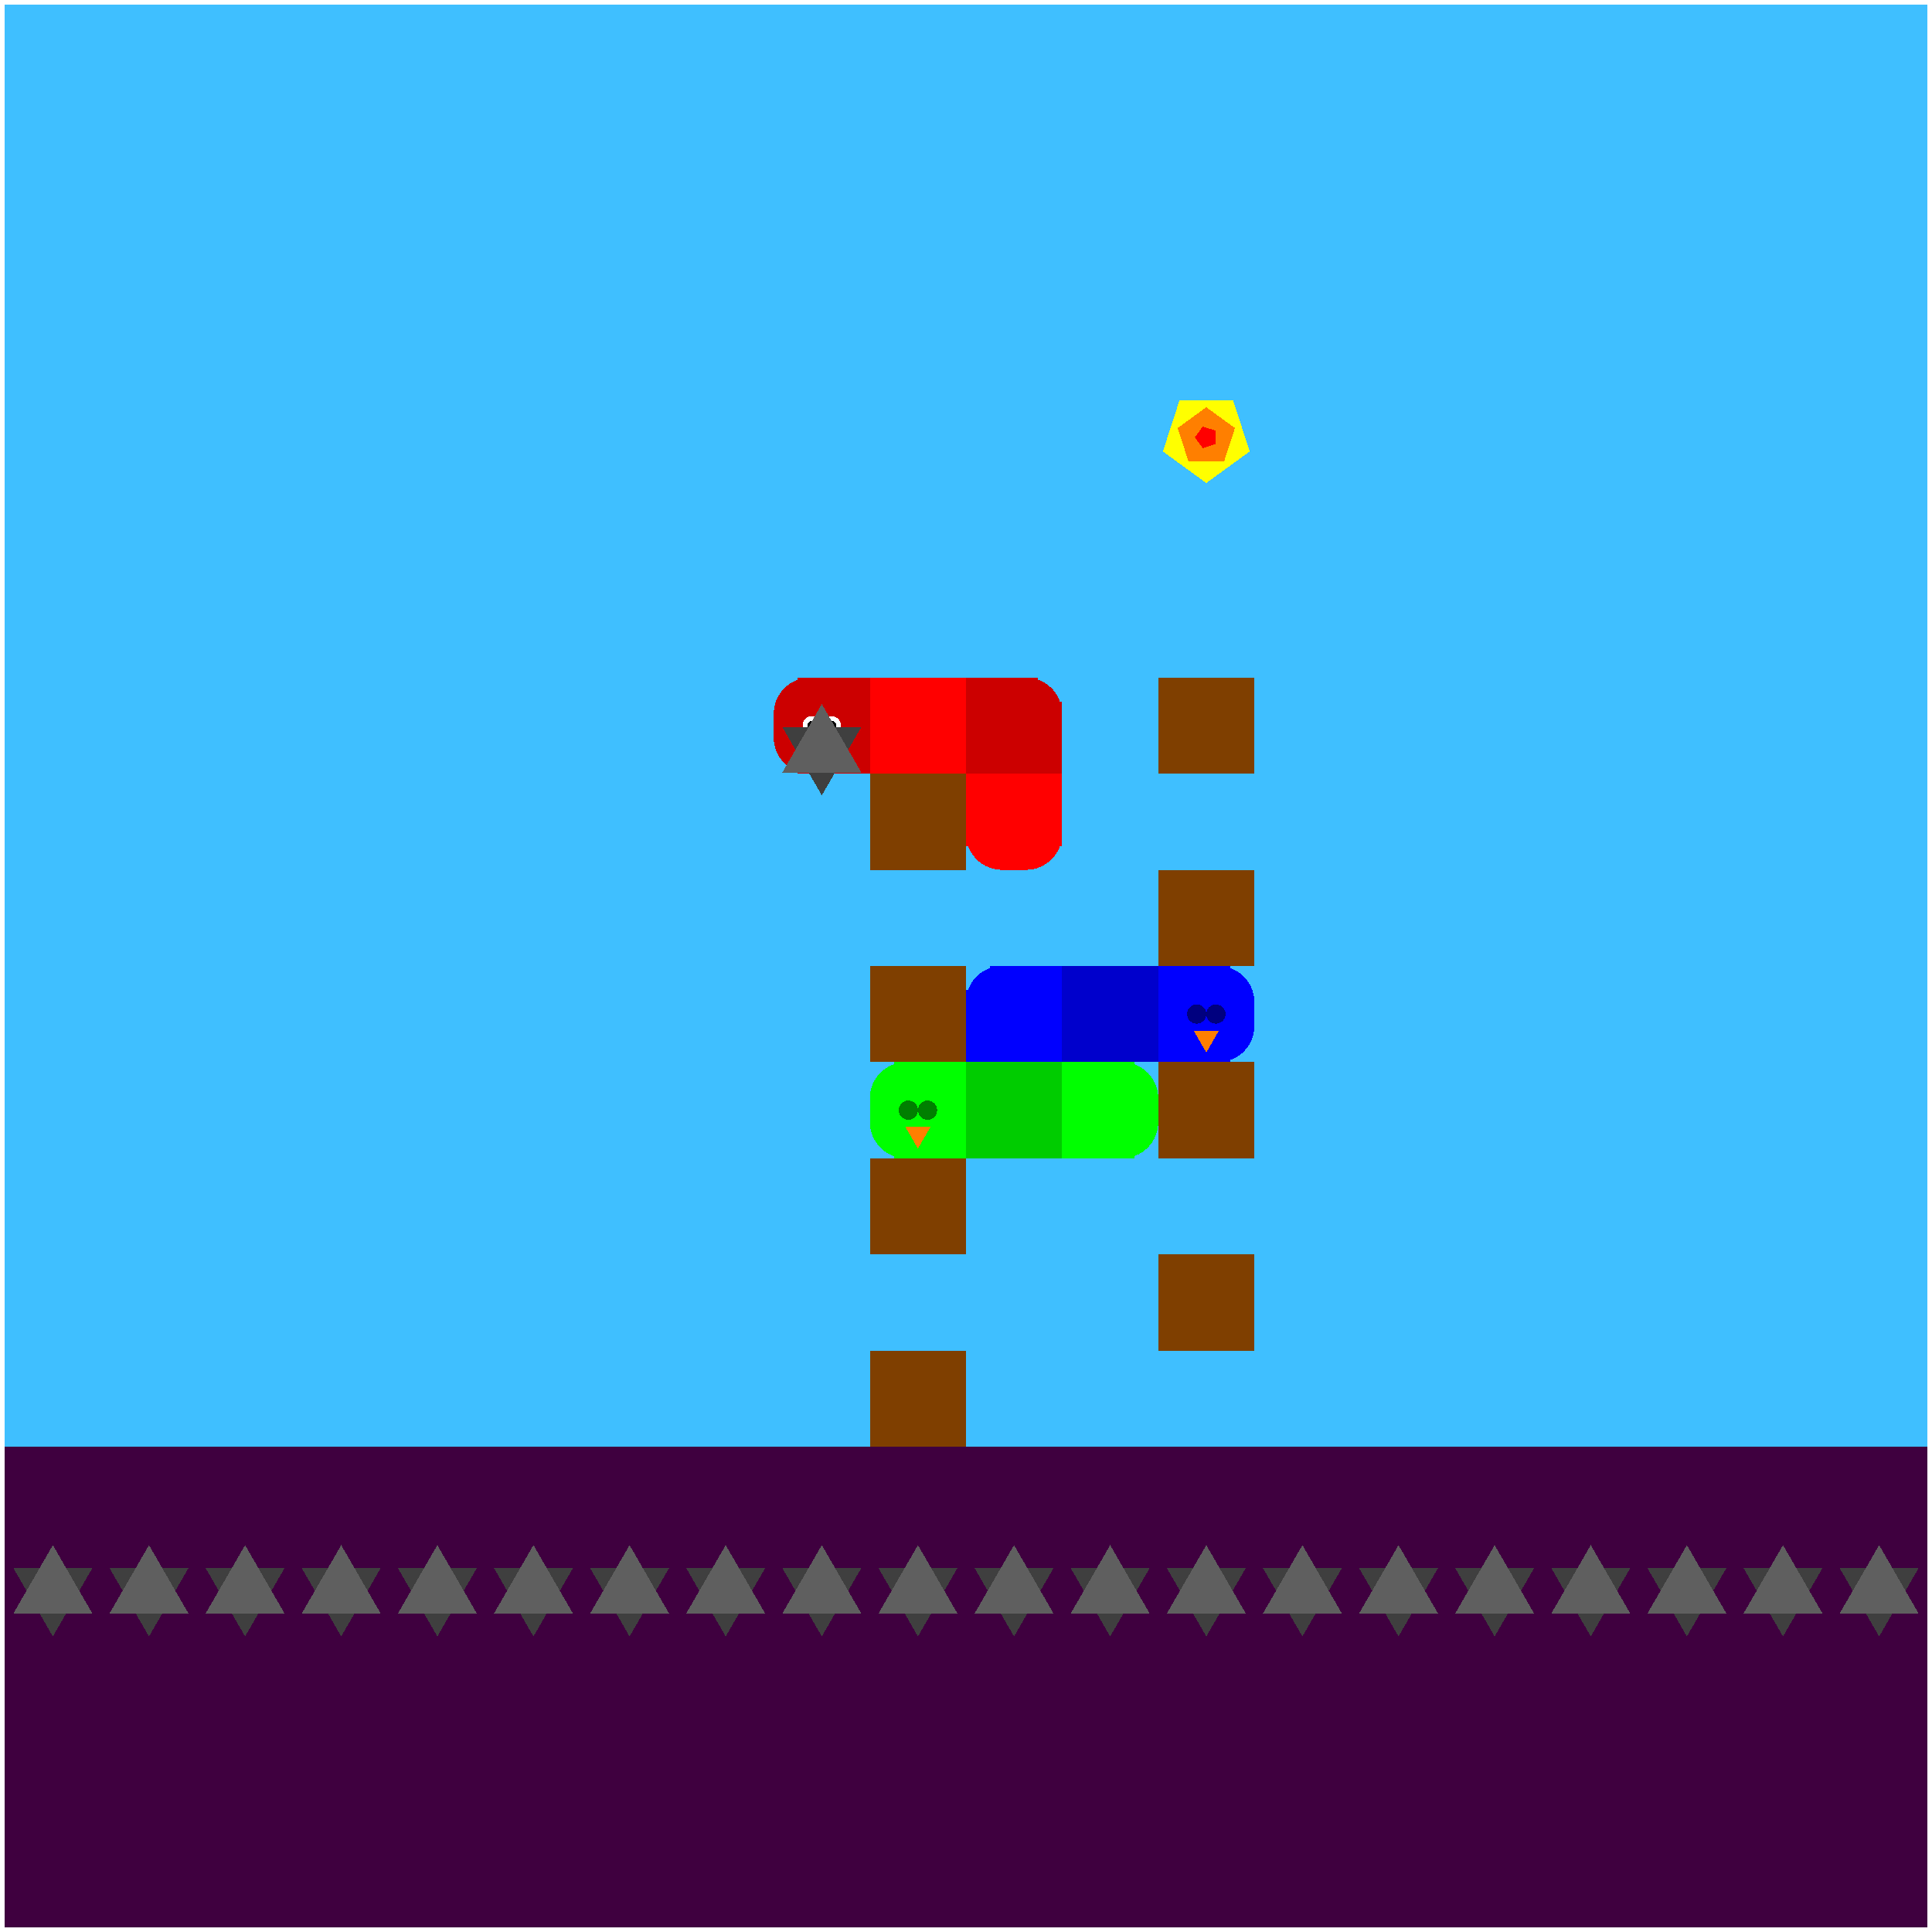
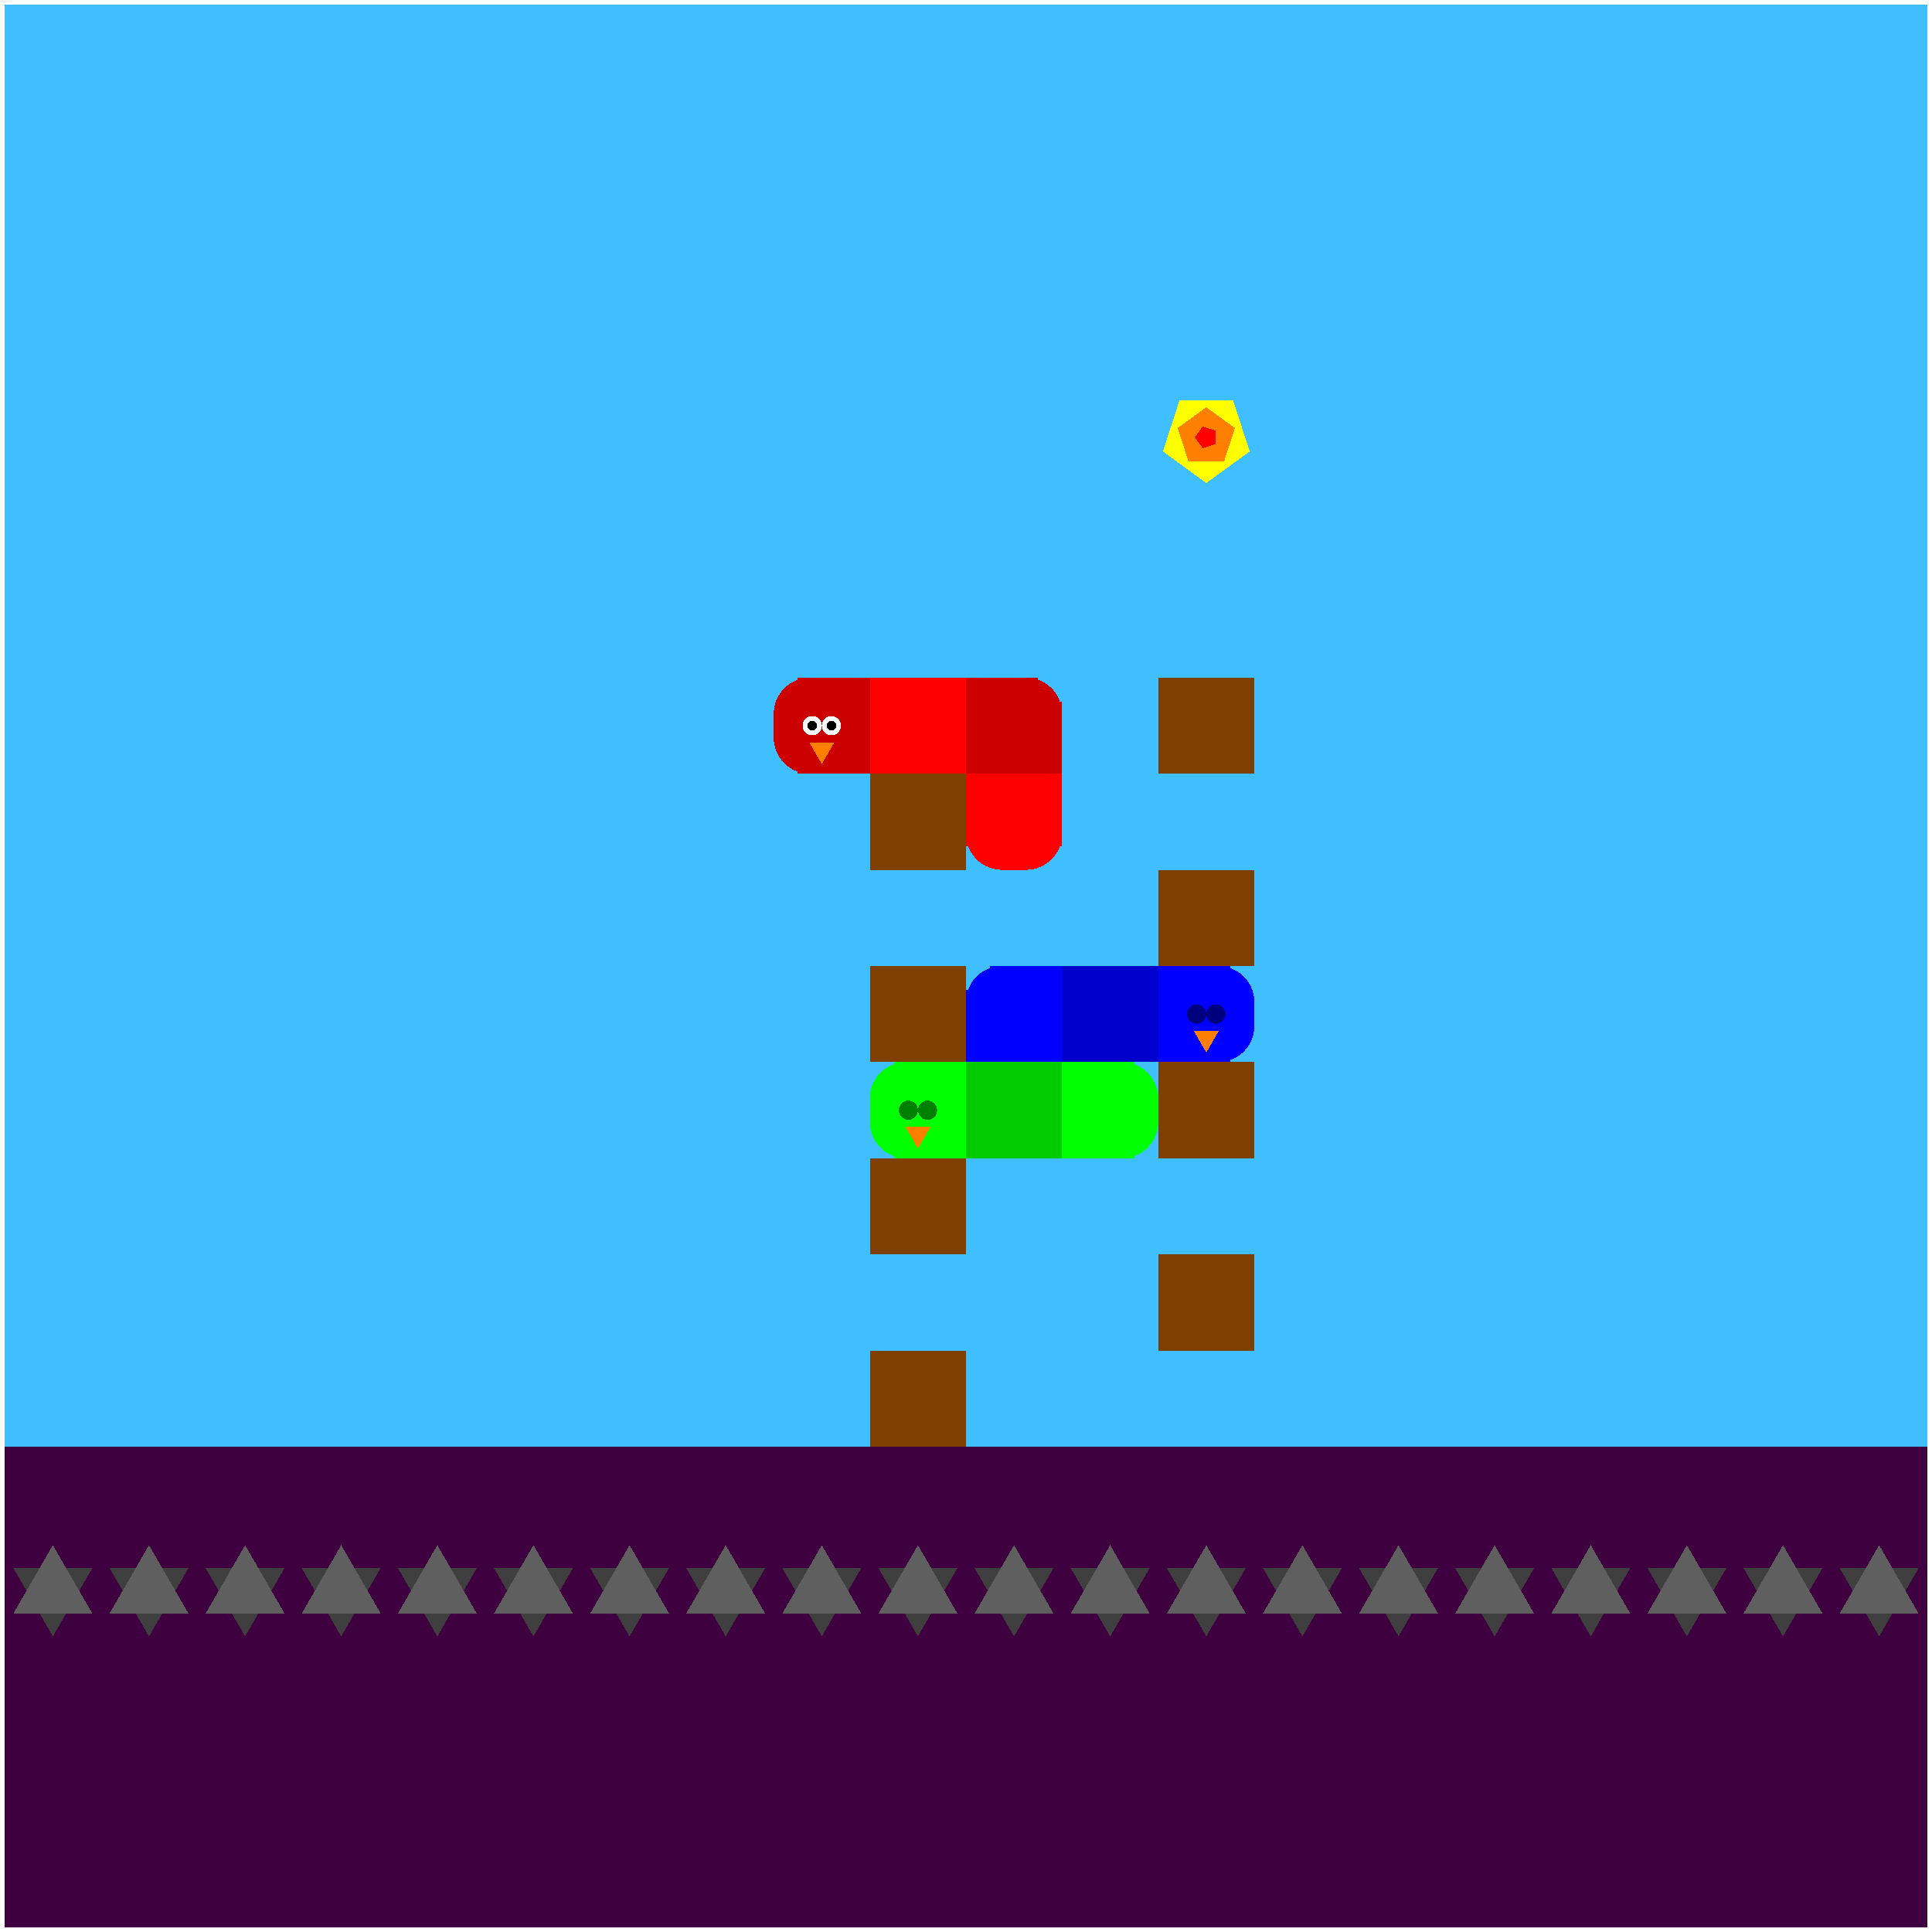
<svg xmlns="http://www.w3.org/2000/svg" version="1.1" width="403" height="403" viewBox="-1 -1 402 402" preserveAspectRatio="none" shape-rendering="crispEdges">
  <rect x="0" y="0" width="400" height="300" style="fill:rgb(63,191,255);" />
  <rect x="0" y="300" width="400" height="100" style="fill:rgb(63,0,63);" />
  <polygon points="10,339.5 18.227,325.25 1.773,325.25 10,339.5 " style="fill:rgb(63,63,63)" />
  <polygon points="18.227,334.75 10,320.5 1.773,334.75 18.227,334.75 " style="fill:rgb(95,95,95)" />
  <polygon points="30,339.5 38.227,325.25 21.773,325.25 30,339.5 " style="fill:rgb(63,63,63)" />
  <polygon points="38.227,334.75 30,320.5 21.773,334.75 38.227,334.75 " style="fill:rgb(95,95,95)" />
  <polygon points="50,339.5 58.227,325.25 41.773,325.25 50,339.5 " style="fill:rgb(63,63,63)" />
  <polygon points="58.227,334.75 50,320.5 41.773,334.75 58.227,334.75 " style="fill:rgb(95,95,95)" />
  <polygon points="70,339.5 78.227,325.25 61.773,325.25 70,339.5 " style="fill:rgb(63,63,63)" />
  <polygon points="78.227,334.75 70,320.5 61.773,334.75 78.227,334.75 " style="fill:rgb(95,95,95)" />
  <polygon points="90,339.5 98.227,325.25 81.773,325.25 90,339.5 " style="fill:rgb(63,63,63)" />
  <polygon points="98.227,334.75 90,320.5 81.773,334.75 98.227,334.75 " style="fill:rgb(95,95,95)" />
  <polygon points="110,339.5 118.227,325.25 101.773,325.25 110,339.5 " style="fill:rgb(63,63,63)" />
  <polygon points="118.227,334.75 110,320.5 101.773,334.75 118.227,334.75 " style="fill:rgb(95,95,95)" />
  <polygon points="130,339.5 138.227,325.25 121.773,325.25 130,339.5 " style="fill:rgb(63,63,63)" />
  <polygon points="138.227,334.75 130,320.5 121.773,334.75 138.227,334.75 " style="fill:rgb(95,95,95)" />
  <polygon points="150,339.5 158.227,325.25 141.773,325.25 150,339.5 " style="fill:rgb(63,63,63)" />
  <polygon points="158.227,334.75 150,320.5 141.773,334.75 158.227,334.75 " style="fill:rgb(95,95,95)" />
-   <polygon points="170,159.5 178.227,145.25 161.773,145.25 170,159.5 " style="fill:rgb(63,63,63)" />
-   <polygon points="178.227,154.75 170,140.5 161.773,154.75 178.227,154.75 " style="fill:rgb(95,95,95)" />
  <polygon points="170,339.5 178.227,325.25 161.773,325.25 170,339.5 " style="fill:rgb(63,63,63)" />
  <polygon points="178.227,334.75 170,320.5 161.773,334.75 178.227,334.75 " style="fill:rgb(95,95,95)" />
  <g style="fill:rgb(127,63,0);">
    <rect x="180" y="160" width="20" height="20" />
    <rect x="180" y="200" width="20" height="20" />
    <rect x="180" y="240" width="20" height="20" />
    <rect x="180" y="280" width="20" height="20" />
  </g>
  <polygon points="190,339.5 198.227,325.25 181.773,325.25 190,339.5 " style="fill:rgb(63,63,63)" />
  <polygon points="198.227,334.75 190,320.5 181.773,334.75 198.227,334.75 " style="fill:rgb(95,95,95)" />
  <polygon points="210,339.5 218.227,325.25 201.773,325.25 210,339.5 " style="fill:rgb(63,63,63)" />
  <polygon points="218.227,334.75 210,320.5 201.773,334.75 218.227,334.75 " style="fill:rgb(95,95,95)" />
  <polygon points="230,339.5 238.227,325.25 221.773,325.25 230,339.5 " style="fill:rgb(63,63,63)" />
  <polygon points="238.227,334.75 230,320.5 221.773,334.75 238.227,334.75 " style="fill:rgb(95,95,95)" />
  <polygon points="250,99.5 259.035,92.936 255.584,82.314 244.416,82.314 240.965,92.936 250,99.5 " style="fill:rgb(255,255,0)" />
  <polygon points="253.685,95.073 255.963,88.062 250,83.73 244.037,88.062 246.315,95.073 253.685,95.073 " style="fill:rgb(255,127,0)" />
  <polygon points="251.921,91.396 251.921,88.604 249.266,87.741 247.625,90 249.266,92.259 251.921,91.396 " style="fill:rgb(255,0,0)" />
  <g style="fill:rgb(127,63,0);">
    <rect x="240" y="140" width="20" height="20" />
    <rect x="240" y="180" width="20" height="20" />
    <rect x="240" y="220" width="20" height="20" />
    <rect x="240" y="260" width="20" height="20" />
  </g>
  <polygon points="250,339.5 258.227,325.25 241.773,325.25 250,339.5 " style="fill:rgb(63,63,63)" />
  <polygon points="258.227,334.75 250,320.5 241.773,334.75 258.227,334.75 " style="fill:rgb(95,95,95)" />
  <polygon points="270,339.5 278.227,325.25 261.773,325.25 270,339.5 " style="fill:rgb(63,63,63)" />
  <polygon points="278.227,334.75 270,320.5 261.773,334.75 278.227,334.75 " style="fill:rgb(95,95,95)" />
  <polygon points="290,339.5 298.227,325.25 281.773,325.25 290,339.5 " style="fill:rgb(63,63,63)" />
  <polygon points="298.227,334.75 290,320.5 281.773,334.75 298.227,334.75 " style="fill:rgb(95,95,95)" />
  <polygon points="310,339.5 318.227,325.25 301.773,325.25 310,339.5 " style="fill:rgb(63,63,63)" />
  <polygon points="318.227,334.75 310,320.5 301.773,334.75 318.227,334.75 " style="fill:rgb(95,95,95)" />
  <polygon points="330,339.5 338.227,325.25 321.773,325.25 330,339.5 " style="fill:rgb(63,63,63)" />
  <polygon points="338.227,334.75 330,320.5 321.773,334.75 338.227,334.75 " style="fill:rgb(95,95,95)" />
  <polygon points="350,339.5 358.227,325.25 341.773,325.25 350,339.5 " style="fill:rgb(63,63,63)" />
  <polygon points="358.227,334.75 350,320.5 341.773,334.75 358.227,334.75 " style="fill:rgb(95,95,95)" />
  <polygon points="370,339.5 378.227,325.25 361.773,325.25 370,339.5 " style="fill:rgb(63,63,63)" />
  <polygon points="378.227,334.75 370,320.5 361.773,334.75 378.227,334.75 " style="fill:rgb(95,95,95)" />
  <polygon points="390,339.5 398.227,325.25 381.773,325.25 390,339.5 " style="fill:rgb(63,63,63)" />
  <polygon points="398.227,334.75 390,320.5 381.773,334.75 398.227,334.75 " style="fill:rgb(95,95,95)" />
  <g style="fill:rgb(204,0,0);">
    <rect x="160" y="147.5" width="20" height="5" />
    <rect x="167.5" y="140" width="5" height="20" />
  </g>
  <circle cx="167.5" cy="147.5" r="7.5" style="fill:rgb(204,0,0);stroke-width:1" />
  <circle cx="167.5" cy="152.5" r="7.5" style="fill:rgb(204,0,0);stroke-width:1" />
  <g style="fill:rgb(204,0,0);">
    <rect x="165" y="140" width="15" height="15" />
    <rect x="165" y="145" width="15" height="15" />
  </g>
  <circle cx="172" cy="150" r="2" style="fill:rgb(255,255,255);stroke-width:1" />
  <circle cx="172" cy="150" r="1" style="fill:rgb(0,0,0);stroke-width:1" />
  <circle cx="168" cy="150" r="2" style="fill:rgb(255,255,255);stroke-width:1" />
  <circle cx="168" cy="150" r="1" style="fill:rgb(0,0,0);stroke-width:1" />
  <polygon points="167.402,153.5 170,158 172.598,153.5 167.402,153.5 " style="fill:rgb(255,127,0)" />
-   <polygon points="170,164.5 178.227,150.25 161.773,150.25 170,164.5 " style="fill:rgb(63,63,63)" />
-   <polygon points="178.227,159.75 170,145.5 161.773,159.75 178.227,159.75 " style="fill:rgb(95,95,95)" />
  <g style="fill:rgb(255,0,0);">
    <rect x="180" y="147.5" width="20" height="5" />
    <rect x="187.5" y="140" width="5" height="20" />
    <rect x="180" y="140" width="15" height="15" />
    <rect x="180" y="145" width="15" height="15" />
    <rect x="185" y="140" width="15" height="15" />
    <rect x="185" y="145" width="15" height="15" />
  </g>
  <g style="fill:rgb(204,0,0);">
    <rect x="200" y="147.5" width="20" height="5" />
    <rect x="207.5" y="140" width="5" height="20" />
    <rect x="200" y="140" width="15" height="15" />
    <rect x="200" y="145" width="15" height="15" />
  </g>
  <circle cx="212.5" cy="147.5" r="7.5" style="fill:rgb(204,0,0);stroke-width:1" />
  <rect x="205" y="145" width="15" height="15" style="fill:rgb(204,0,0);" />
  <g style="fill:rgb(255,0,0);">
    <rect x="200" y="167.5" width="20" height="5" />
    <rect x="207.5" y="160" width="5" height="20" />
    <rect x="200" y="160" width="15" height="15" />
  </g>
  <circle cx="207.5" cy="172.5" r="7.5" style="fill:rgb(255,0,0);stroke-width:1" />
  <rect x="205" y="160" width="15" height="15" style="fill:rgb(255,0,0);" />
  <circle cx="212.5" cy="172.5" r="7.5" style="fill:rgb(255,0,0);stroke-width:1" />
  <g style="fill:rgb(0,0,255);">
    <rect x="240" y="207.5" width="20" height="5" />
    <rect x="247.5" y="200" width="5" height="20" />
    <rect x="240" y="200" width="15" height="15" />
    <rect x="240" y="205" width="15" height="15" />
  </g>
  <circle cx="252.5" cy="207.5" r="7.5" style="fill:rgb(0,0,255);stroke-width:1" />
  <circle cx="252.5" cy="212.5" r="7.5" style="fill:rgb(0,0,255);stroke-width:1" />
  <circle cx="252" cy="210" r="2" style="fill:rgb(0,0,127);stroke-width:1" />
  <circle cx="248" cy="210" r="2" style="fill:rgb(0,0,127);stroke-width:1" />
  <polygon points="247.402,213.5 250,218 252.598,213.5 247.402,213.5 " style="fill:rgb(255,127,0)" />
  <g style="fill:rgb(0,0,204);">
    <rect x="220" y="207.5" width="20" height="5" />
    <rect x="227.5" y="200" width="5" height="20" />
    <rect x="220" y="200" width="15" height="15" />
    <rect x="220" y="205" width="15" height="15" />
    <rect x="225" y="200" width="15" height="15" />
    <rect x="225" y="205" width="15" height="15" />
  </g>
  <g style="fill:rgb(0,0,255);">
    <rect x="200" y="207.5" width="20" height="5" />
    <rect x="207.5" y="200" width="5" height="20" />
  </g>
  <circle cx="207.5" cy="207.5" r="7.5" style="fill:rgb(0,0,255);stroke-width:1" />
  <g style="fill:rgb(0,0,255);">
    <rect x="200" y="205" width="15" height="15" />
    <rect x="205" y="200" width="15" height="15" />
    <rect x="205" y="205" width="15" height="15" />
  </g>
  <g style="fill:rgb(0,0,204);">
    <rect x="200" y="227.5" width="20" height="5" />
    <rect x="207.5" y="220" width="5" height="20" />
    <rect x="200" y="220" width="15" height="15" />
  </g>
  <circle cx="207.5" cy="232.5" r="7.5" style="fill:rgb(0,0,204);stroke-width:1" />
  <g style="fill:rgb(0,0,204);">
    <rect x="205" y="220" width="15" height="15" />
    <rect x="205" y="225" width="15" height="15" />
  </g>
  <g style="fill:rgb(0,0,255);">
    <rect x="220" y="227.5" width="20" height="5" />
    <rect x="227.5" y="220" width="5" height="20" />
    <rect x="220" y="220" width="15" height="15" />
    <rect x="220" y="225" width="15" height="15" />
  </g>
  <circle cx="232.5" cy="227.5" r="7.5" style="fill:rgb(0,0,255);stroke-width:1" />
  <circle cx="232.5" cy="232.5" r="7.5" style="fill:rgb(0,0,255);stroke-width:1" />
  <g style="fill:rgb(0,255,0);">
    <rect x="180" y="227.5" width="20" height="5" />
    <rect x="187.5" y="220" width="5" height="20" />
  </g>
  <circle cx="187.5" cy="227.5" r="7.5" style="fill:rgb(0,255,0);stroke-width:1" />
  <circle cx="187.5" cy="232.5" r="7.5" style="fill:rgb(0,255,0);stroke-width:1" />
  <g style="fill:rgb(0,255,0);">
    <rect x="185" y="220" width="15" height="15" />
    <rect x="185" y="225" width="15" height="15" />
  </g>
  <circle cx="192" cy="230" r="2" style="fill:rgb(0,127,0);stroke-width:1" />
  <circle cx="188" cy="230" r="2" style="fill:rgb(0,127,0);stroke-width:1" />
  <polygon points="187.402,233.5 190,238 192.598,233.5 187.402,233.5 " style="fill:rgb(255,127,0)" />
  <g style="fill:rgb(0,204,0);">
    <rect x="200" y="227.5" width="20" height="5" />
    <rect x="207.5" y="220" width="5" height="20" />
    <rect x="200" y="220" width="15" height="15" />
    <rect x="200" y="225" width="15" height="15" />
    <rect x="205" y="220" width="15" height="15" />
    <rect x="205" y="225" width="15" height="15" />
  </g>
  <g style="fill:rgb(0,255,0);">
    <rect x="220" y="227.5" width="20" height="5" />
    <rect x="227.5" y="220" width="5" height="20" />
    <rect x="220" y="220" width="15" height="15" />
    <rect x="220" y="225" width="15" height="15" />
  </g>
  <circle cx="232.5" cy="227.5" r="7.5" style="fill:rgb(0,255,0);stroke-width:1" />
  <circle cx="232.5" cy="232.5" r="7.5" style="fill:rgb(0,255,0);stroke-width:1" />
</svg>
